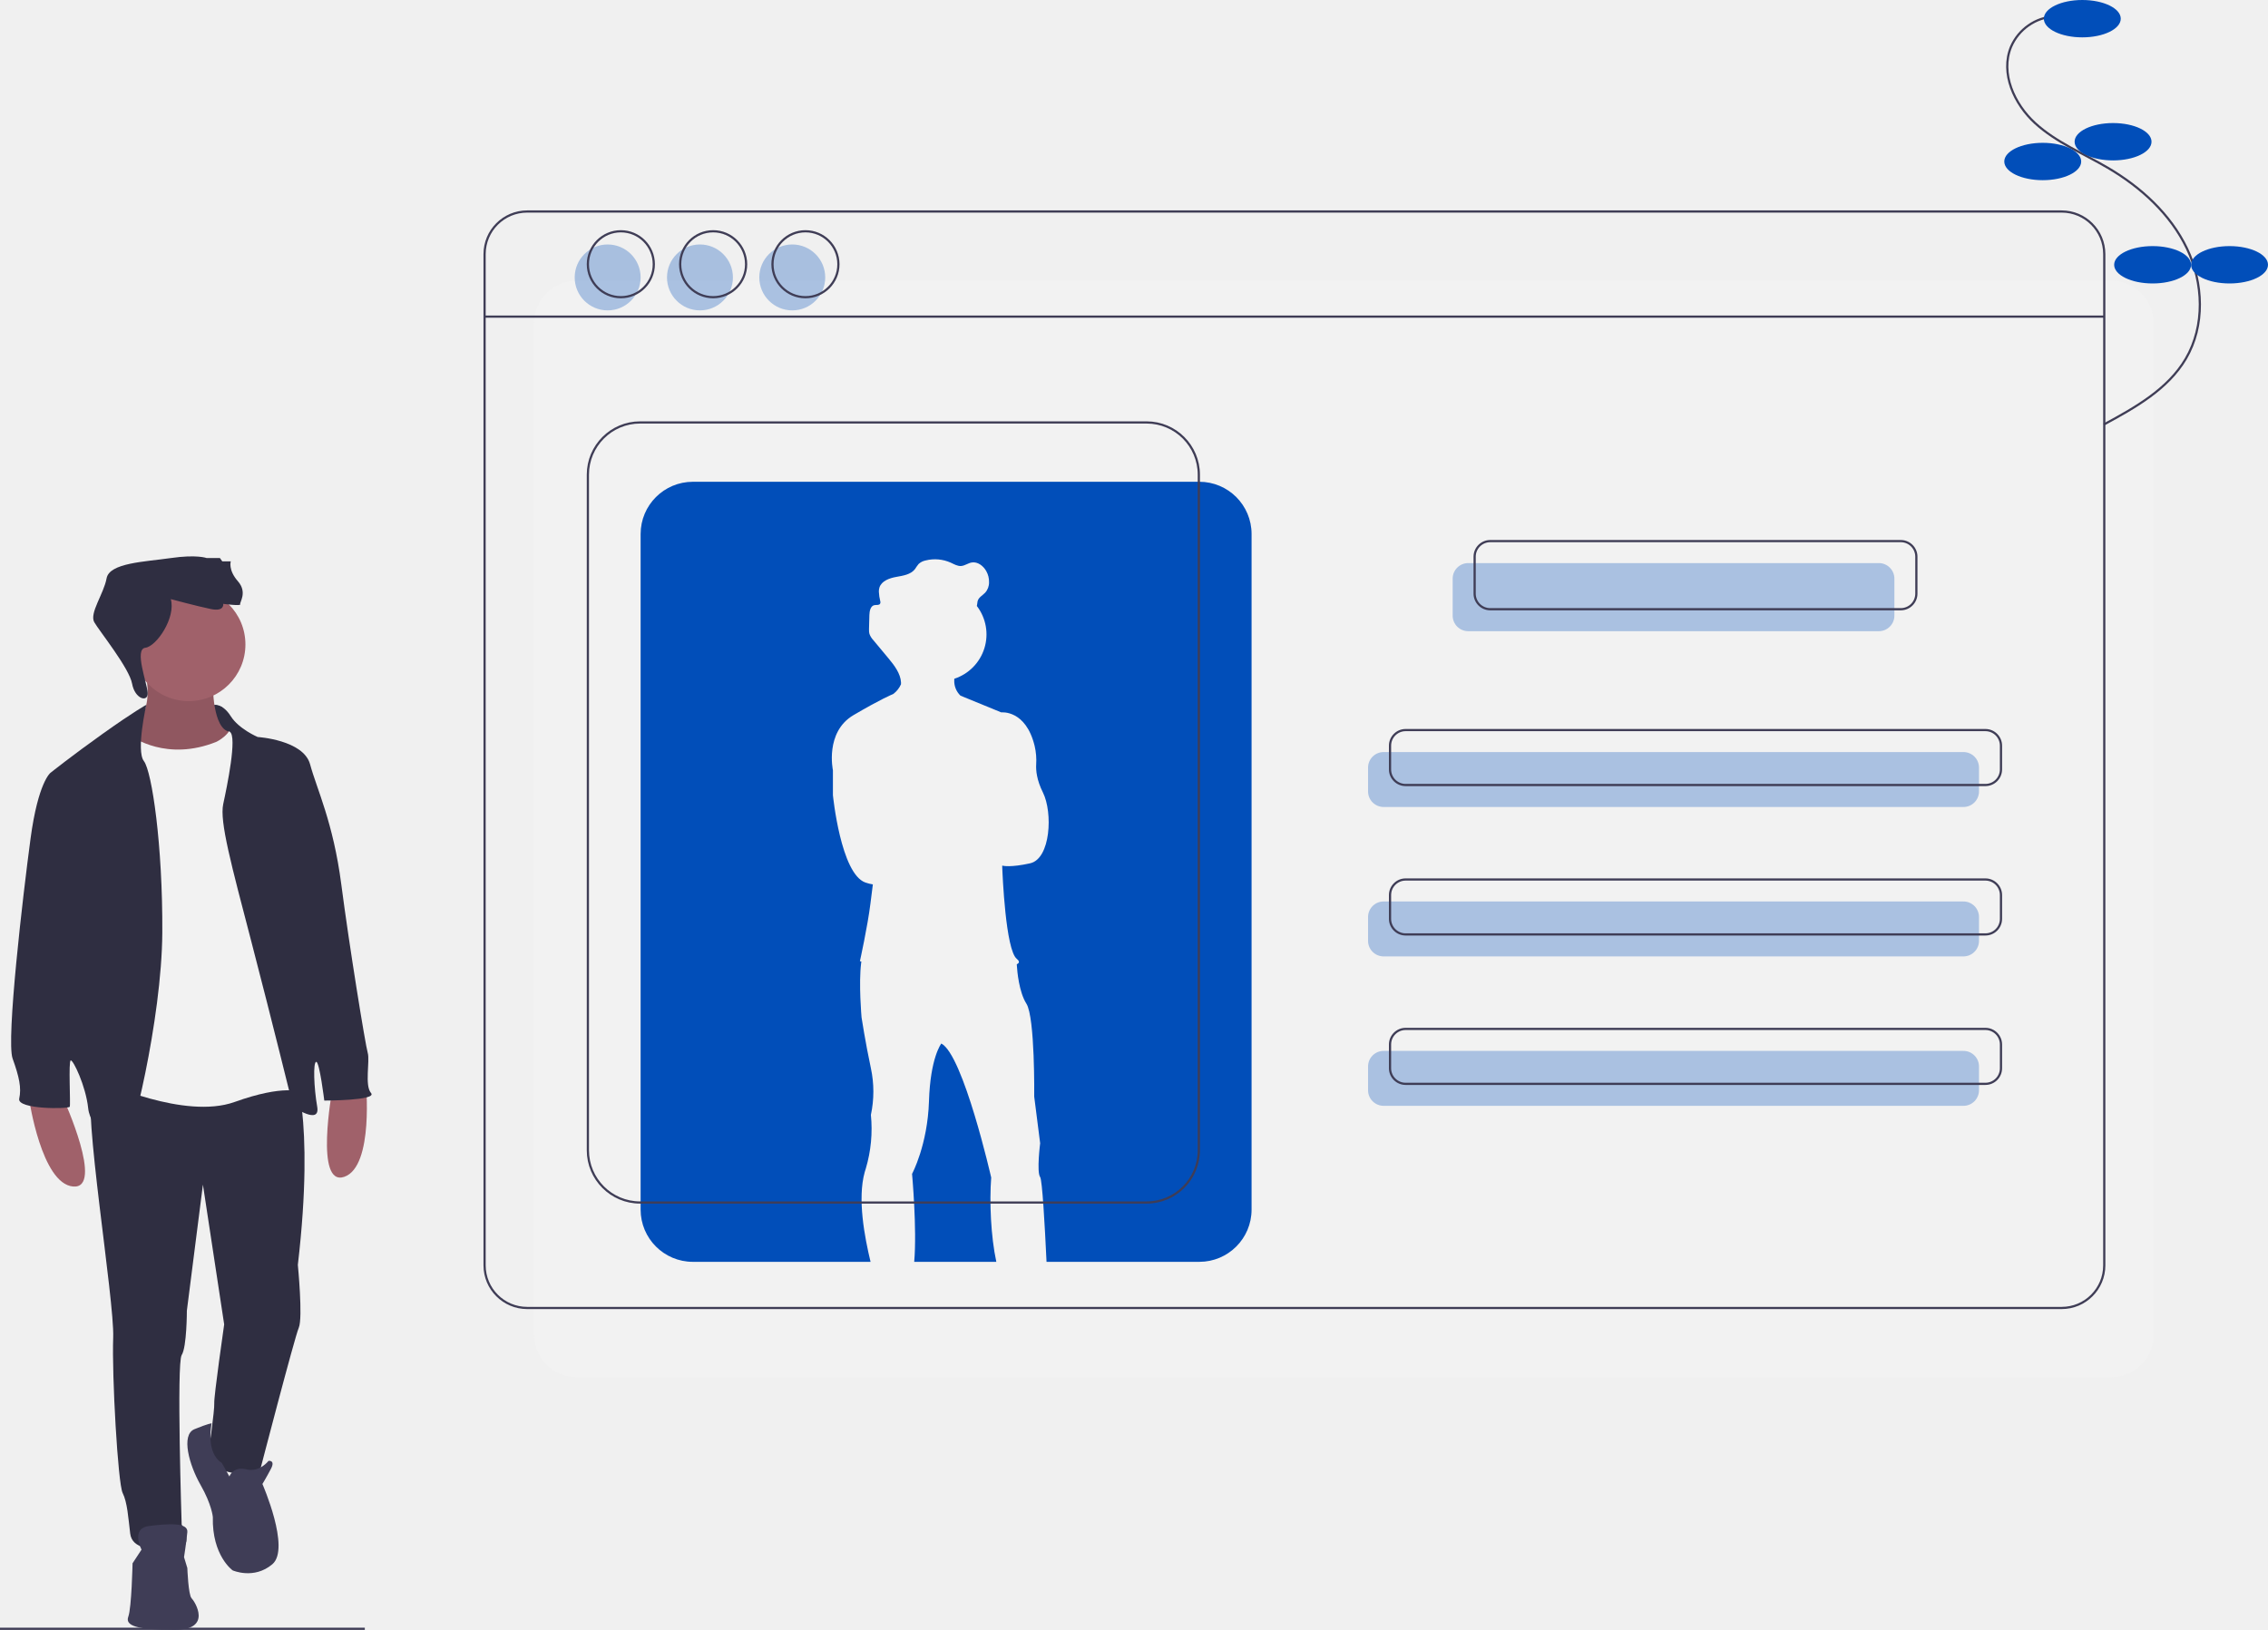
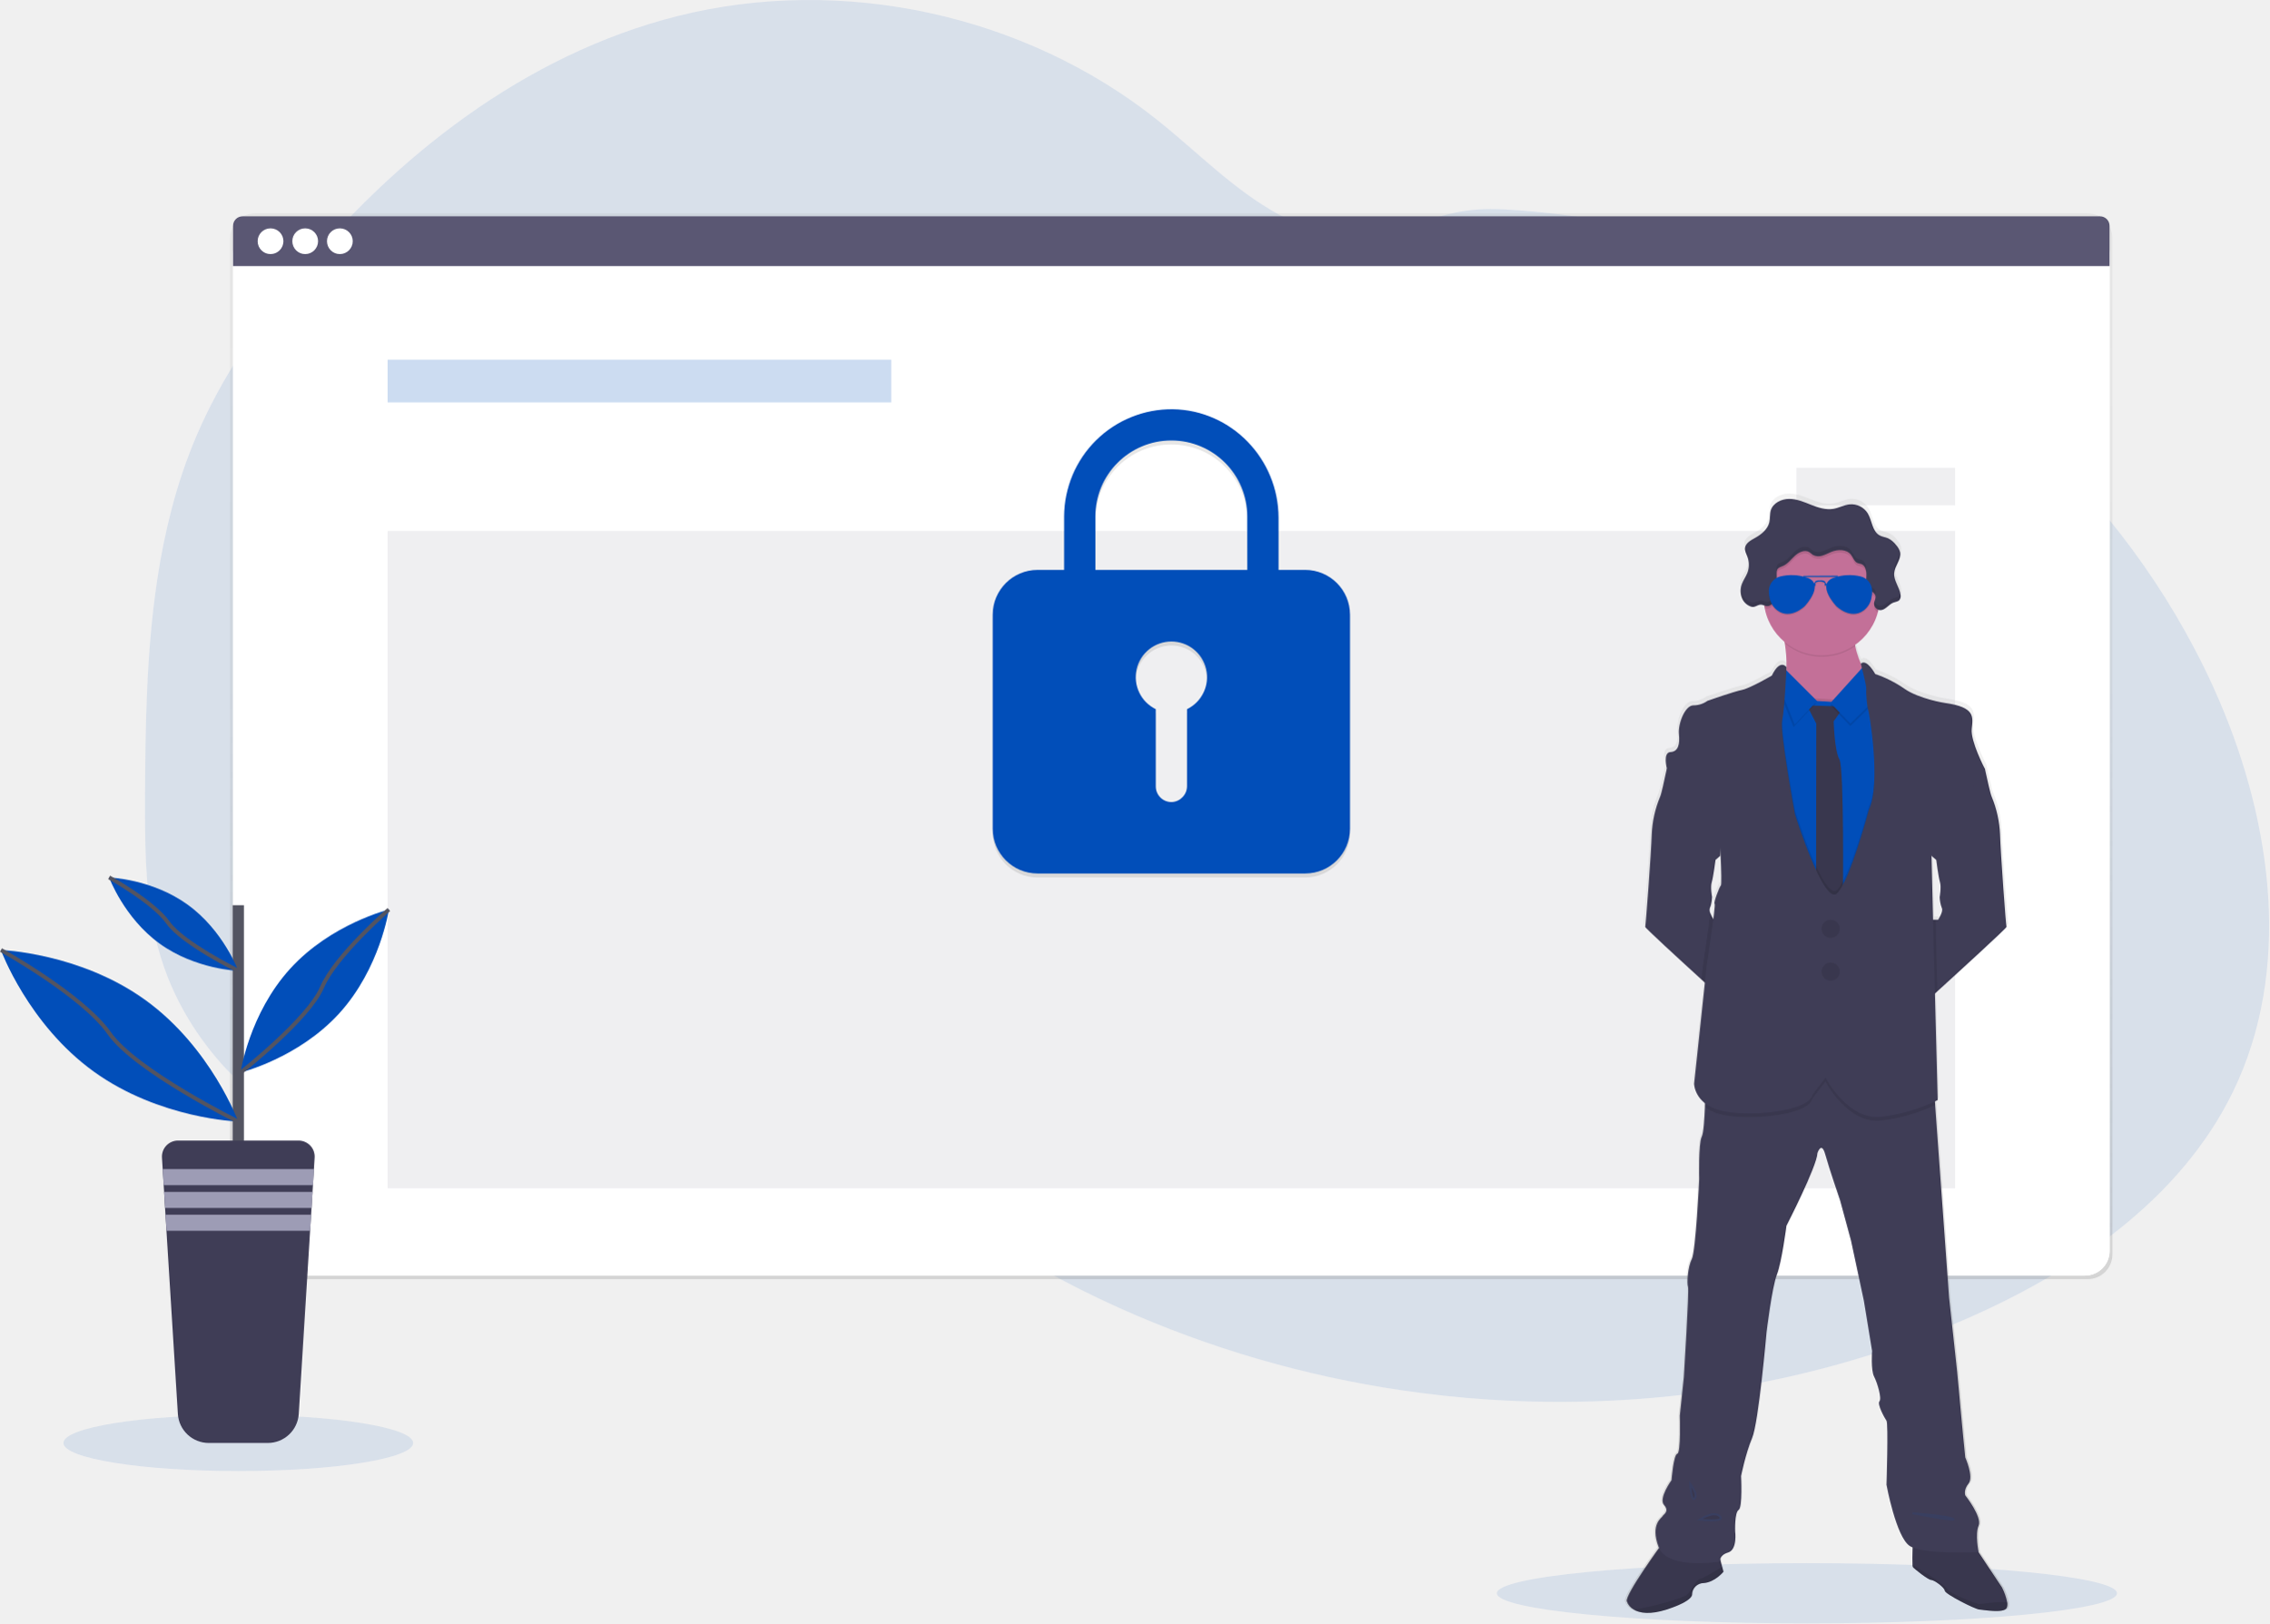
- <svg xmlns="http://www.w3.org/2000/svg" id="fe80fb2b-bcaf-407e-919b-306adc32f78b" data-name="Layer 1" width="1032" height="741.753" viewBox="0 0 1032 741.753">
-   <line y1="741.253" x2="166" y2="741.253" fill="none" stroke="#3f3d56" stroke-miterlimit="10" />
-   <rect x="243" y="127.753" width="737" height="499" rx="19.398" fill="#f2f2f2" />
-   <rect x="220.5" y="96.253" width="737" height="499" rx="19.398" fill="none" stroke="#3f3d56" stroke-miterlimit="10" />
-   <line x1="220.5" y1="144.093" x2="957.5" y2="144.093" fill="none" stroke="#3f3d56" stroke-miterlimit="10" />
-   <rect x="661" y="256.253" width="201" height="31" rx="7.093" fill="#014eb9" opacity="0.3" />
-   <rect x="622.5" y="342.253" width="278" height="25" rx="7.093" fill="#014eb9" opacity="0.3" />
-   <rect x="622.5" y="410.253" width="278" height="25" rx="7.093" fill="#014eb9" opacity="0.3" />
-   <rect x="622.5" y="478.253" width="278" height="25" rx="7.093" fill="#014eb9" opacity="0.3" />
-   <rect x="671" y="246.253" width="201" height="31" rx="7.093" fill="none" stroke="#3f3d56" stroke-miterlimit="10" />
-   <rect x="632.5" y="332.253" width="278" height="25" rx="7.093" fill="none" stroke="#3f3d56" stroke-miterlimit="10" />
-   <rect x="632.5" y="400.253" width="278" height="25" rx="7.093" fill="none" stroke="#3f3d56" stroke-miterlimit="10" />
-   <rect x="632.5" y="468.253" width="278" height="25" rx="7.093" fill="none" stroke="#3f3d56" stroke-miterlimit="10" />
-   <circle cx="276.5" cy="126.253" r="15" fill="#014eb9" opacity="0.3" />
-   <circle cx="318.5" cy="126.253" r="15" fill="#014eb9" opacity="0.3" />
-   <circle cx="360.5" cy="126.253" r="15" fill="#014eb9" opacity="0.3" />
-   <circle cx="282.5" cy="120.253" r="15" fill="none" stroke="#3f3d56" stroke-miterlimit="10" />
-   <circle cx="324.5" cy="120.253" r="15" fill="none" stroke="#3f3d56" stroke-miterlimit="10" />
-   <circle cx="366.5" cy="120.253" r="15" fill="none" stroke="#3f3d56" stroke-miterlimit="10" />
-   <path d="M537.854,653.379c-2.511-11.568-3.177-27.369-2.333-38.36,0,0-12.698-55.786-22.69-60.991l-.003.003c-.153.197-5.002,6.554-5.617,26.224-.625,19.983-7.7,33.097-7.7,33.097s2.29,24.908.98,40.028Z" transform="translate(-84.5 -79.12639)" fill="#014eb9" />
-   <path d="M630.228,298.379H399.772A23.772,23.772,0,0,0,376,322.151V629.607a23.772,23.772,0,0,0,23.772,23.772h80.855c-2.7-11.199-6.057-28.691-2.657-40.852l-.002-.008.002.005c.159-.568.327-1.127.516-1.67a63.497,63.497,0,0,0,2.292-24.354,50.609,50.609,0,0,0,0-21.232c-2.498-11.656-4.246-23.105-4.246-23.105s-1.377-15.402-.175-24.844c.027-.207.058-.404.087-.605-.424-.097-.662-.152-.662-.152s3.539-16.028,4.788-26.227c.295-2.408.683-5.46,1.103-8.715a20.94,20.94,0,0,1-3.393-.86c-11.24-3.955-14.779-39.758-14.779-39.758V429.656s-3.747-17.381,9.367-25.083c12.628-7.416,17.67-9.446,18.026-9.586.096-.069.19-.131.288-.207a11.061,11.061,0,0,0,3.29-4.234q.026-.429.012-.852c-.213-4.067-3.044-7.765-5.73-10.992q-3.437-4.129-6.873-8.257a8.072,8.072,0,0,1-1.77-2.865,6.604,6.604,0,0,1-.187-1.804q-.003-.337.004-.673.056-3.078.167-6.155c.064-1.792.516-4.054,2.271-4.422.913-.192,2.121.142,2.604-.656a1.565,1.565,0,0,0,.117-1.061c-.006.027-.007.054-.015.081-.006-.033-.012-.067-.018-.1a22.437,22.437,0,0,1-.651-4.386,5.842,5.842,0,0,1,.282-1.97c1.017-2.975,4.518-4.196,7.611-4.757,3.094-.561,6.567-1.044,8.508-3.517a26.951,26.951,0,0,1,1.689-2.374,6.63,6.63,0,0,1,3.166-1.597,17.498,17.498,0,0,1,11.506,1.021c1.496.683,3,1.602,4.641,1.498,1.705-.108,3.162-1.308,4.845-1.6,2.719-.472,5.319,1.566,6.659,3.978a9.851,9.851,0,0,1,1.233,5.023,6.912,6.912,0,0,1-1.764,4.741c-1.17,1.241-2.916,2.094-3.402,3.73-.198.666-.152,1.383-.327,2.055-.022.084-.057.162-.086.244.032.042.067.081.099.123a21.231,21.231,0,0,1-10.332,33.019c-.008.211-.016.421-.015.633a9.173,9.173,0,0,0,2.84,7.065l18.547,7.606s11.166-1.353,15.195,15.31a28.826,28.826,0,0,1,.69,8.457c-.146,2.513.195,6.936,3.057,12.66,4.579,9.159,3.539,30.182-5.828,32.264-8.872,1.972-12.324,1.143-12.664,1.05l-.02.368c.146,3.945,1.55,37.969,6.648,42.086,1.41,1.138,1.14,1.908-.016,2.426l.003.003s.009.219.031.612c.153,2.488.94,11.965,4.353,17.357,3.956,6.245,3.541,42.257,3.541,42.257l2.704,21.232s-1.664,13.114,0,15.402c.946,1.298,2.091,21.404,2.905,38.57h69.53A23.772,23.772,0,0,0,654,629.607V322.151A23.772,23.772,0,0,0,630.228,298.379Z" transform="translate(-84.5 -79.12639)" fill="#014eb9" />
-   <rect x="267.5" y="192.253" width="278" height="355" rx="23.772" fill="none" stroke="#3f3d56" stroke-miterlimit="10" />
-   <path d="M185.324,400.757S176,398,174,401s2.727,24.748,2.727,24.748l20.546,1.249-7.17-18.107Z" transform="translate(-84.5 -79.12639)" fill="#2f2e41" />
-   <path d="M113.444,579.347s18.695,41.042,4.298,39.753-19.984-39.753-19.984-39.753Z" transform="translate(-84.5 -79.12639)" fill="#a0616a" />
-   <path d="M235.711,575.071s-8.201,44.348,5.455,39.611,9.764-43.409,9.764-43.409Z" transform="translate(-84.5 -79.12639)" fill="#a0616a" />
-   <path d="M181.347,390.466s-.215,20.629,7.736,21.703-4.513,12.033-4.513,12.033l-14.182,2.793L149.974,425.492l-9.025-11.604s15.901-7.521,9.025-30.943Z" transform="translate(-84.5 -79.12639)" fill="#a0616a" />
-   <path d="M181.347,390.466s-.215,20.629,7.736,21.703-4.513,12.033-4.513,12.033l-14.182,2.793L149.974,425.492l-9.025-11.604s15.901-7.521,9.025-30.943Z" transform="translate(-84.5 -79.12639)" opacity="0.1" />
-   <path d="M217.876,564.95s10.099,21.703,2.149,89.82c0,0,2.364,24.067.43,28.579s-17.835,65.754-17.835,65.754-20.414,4.513-23.207-9.025c0,0,2.793-19.339,2.579-22.348s4.513-35.885,4.513-35.885l-9.67-63.605-7.306,57.373s0,16.546-2.364,20.199,0,77.142,0,77.142,6.661,11.174-3.438,11.389-19.124-.215-19.984-7.306-1.289-14.182-3.438-18.48-4.942-53.505-4.298-70.696-14.182-105.507-9.455-114.747S217.876,564.95,217.876,564.95Z" transform="translate(-84.5 -79.12639)" fill="#2f2e41" />
-   <circle cx="85.888" cy="293.29" r="25.786" fill="#a0616a" />
-   <path d="M144.602,414.318s15.686,11.604,38.464,2.364c0,0,7.521-3.653,6.876-9.24s15.686,44.91,15.686,44.91l16.546,87.886-.86,35.885s-7.306-3.653-30.083,4.513-59.952-9.24-59.952-9.24l1.289-92.184,1.289-53.72,3.438-11.818S139.015,410.45,144.602,414.318Z" transform="translate(-84.5 -79.12639)" fill="#f2f2f2" />
-   <path d="M182.063,399.893s3.796-.617,7.449,5.185,12.248,9.455,12.248,9.455,20.843,1.289,23.852,12.463,10.529,26.43,14.182,54.58,10.959,73.06,12.033,76.713-1.504,14.827,1.504,18.265-21.273,3.438-21.273,3.438-2.149-17.62-3.653-17.62-1.074,11.818.43,20.414-10.959,0-10.959,0-9.67-39.323-18.91-74.779S184.355,452.997,186.074,445.046s6.446-30.728,3.008-32.877S182.063,399.893,182.063,399.893Z" transform="translate(-84.5 -79.12639)" fill="#2f2e41" />
-   <path d="M151.076,399.874s-5.614,3.055-19.796,13.155-23.852,17.835-23.852,17.835-5.587,4.298-9.025,29.868S87.229,552.487,90.237,560.867s4.083,13.323,3.008,18.265,22.563,4.727,22.992,3.653-.645-20.629.43-21.058,6.876,11.604,7.951,21.703,13.538,18.05,16.331,18.05,17.191-58.233,17.405-97.986-4.727-73.275-8.38-78.002S151.076,399.874,151.076,399.874Z" transform="translate(-84.5 -79.12639)" fill="#2f2e41" />
-   <path d="M188.867,751.037s1.719-4.727,7.736-3.223,10.099-3.868,10.099-3.868,3.223-.43,1.074,3.653-3.868,6.876-3.868,6.876,12.893,29.439,4.513,36.53-18.05,2.793-18.05,2.793-9.455-6.661-9.025-24.282c0,0-.43-5.587-5.587-14.612s-9.025-22.777-2.793-25.356,7.835-2.674,7.835-2.674-2.916,13.337,4.616,17.998Z" transform="translate(-84.5 -79.12639)" fill="#3f3d56" />
-   <path d="M148.9,784.344s-5.157-9.67,3.438-10.744,17.835-1.719,17.405,2.793-1.504,11.389-1.504,11.389l1.504,4.942s.43,12.248,1.934,13.752,9.67,14.397-7.736,14.397-22.563-1.934-21.058-6.017,1.934-24.282,1.934-24.282Z" transform="translate(-84.5 -79.12639)" fill="#3f3d56" />
-   <path d="M162.222,351.788s12.033,3.223,18.265,4.513,5.587-2.364,5.587-2.364,8.165,1.074,7.736.215,3.438-5.372-1.074-10.529-3.223-9.025-3.223-9.025h-3.868l-1.074-1.504h-6.017s-4.513-1.719-16.331,0-27.935,2.149-29.224,9.24-7.951,15.901-5.587,19.984,15.901,20.843,17.191,27.935,7.309,8.667,7.093,4.226-6.233-19.912-1.076-20.557S164.586,360.168,162.222,351.788Z" transform="translate(-84.5 -79.12639)" fill="#2f2e41" />
-   <path d="M1019.381,86.584a22.982,22.982,0,0,0-19.81,13.851c-4.954,11.974,1.424,26.039,10.999,34.77s21.874,13.722,33.048,20.282c15.01,8.811,28.497,21.043,36.007,36.744s8.309,35.15-.519,50.15c-8.194,13.922-23.093,22.255-37.302,29.94" transform="translate(-84.5 -79.12639)" fill="none" stroke="#3f3d56" stroke-miterlimit="10" />
-   <ellipse cx="947.5" cy="8.5" rx="17.5" ry="8.5" fill="#014eb9" />
-   <ellipse cx="961.5" cy="64.5" rx="17.5" ry="8.5" fill="#014eb9" />
-   <ellipse cx="929.5" cy="73.5" rx="17.5" ry="8.5" fill="#014eb9" />
-   <ellipse cx="979.5" cy="120.5" rx="17.5" ry="8.5" fill="#014eb9" />
-   <ellipse cx="1014.5" cy="120.5" rx="17.5" ry="8.5" fill="#014eb9" />
+ <svg xmlns="http://www.w3.org/2000/svg" xmlns:xlink="http://www.w3.org/1999/xlink" id="06c42c9d-6d9c-45ee-a61b-17902c1dca73" data-name="Layer 1" width="1145.57" height="819.91" viewBox="0 0 1145.57 819.91">
+   <defs>
+     <linearGradient id="2f697947-2a6f-450c-95af-56e5336b1d5f" x1="591.3" y1="646.08" x2="591.3" y2="107.75" gradientUnits="userSpaceOnUse">
+       <stop offset="0" stop-color="gray" stop-opacity="0.25" />
+       <stop offset="0.54" stop-color="gray" stop-opacity="0.12" />
+       <stop offset="1" stop-color="gray" stop-opacity="0.1" />
+     </linearGradient>
+     <linearGradient id="2563b911-9cd4-457d-b636-acc38b40f33a" x1="944.34" y1="854.67" x2="944.34" y2="289.29" xlink:href="#2f697947-2a6f-450c-95af-56e5336b1d5f" />
+   </defs>
+   <path d="M1154.4,591.26c-26.57,54.81-80.52,91.46-136.43,115.63-75.27,32.55-158.16,45.46-239.91,40q-21.49-1.43-42.85-4.57a540.44,540.44,0,0,1-143.27-41.72q-19.74-8.89-38.68-19.41a494.85,494.85,0,0,1-60.46-39.54q-7.23-5.52-14.26-11.32c-3.25-2.68-6.47-5.42-9.74-8.08-6.9-5.61-14-10.94-21.92-14.93a78.31,78.31,0,0,0-7.34-3.24c-25.08-9.54-54-5.94-80.11,1.5-19.86,5.66-39.22,13.41-59.06,18.94a196,196,0,0,1-26.91,5.72A143.21,143.21,0,0,1,213,624.93l-1.67-.52q-4.2-1.32-8.33-2.89l-1.67-.64q-4-1.54-7.83-3.31l-1.67-.76q-4-1.86-7.83-3.93c-.92-.48-1.83-1-2.73-1.49a163.67,163.67,0,0,1-39.16-30.49c-.33-.33-.64-.67-1-1-1.59-1.72-3.15-3.47-4.66-5.26-.56-.66-1.12-1.32-1.67-2q-2.69-3.28-5.19-6.71c-.25-.33-.49-.67-.73-1A144.59,144.59,0,0,1,112,534.44c-.14-.33-.27-.67-.39-1q-2-5.15-3.65-10.47c-.45-1.48-.88-3-1.26-4.48-.13-.44-.25-.89-.36-1.33-5.52-21.73-6.15-44.32-6.15-66.78q0-3.93,0-7.85c.16-36.33.72-73.28,6.08-109.11,0-.25.07-.5.11-.74a340.76,340.76,0,0,1,7.31-35.82A264.25,264.25,0,0,1,126,260.56c12.33-29,30.26-55.39,50.17-79.85C226.32,119.16,292.09,67.49,369.07,48.15c82.95-20.83,175.14-.87,242.05,52.4,20.4,16.24,38.73,35.47,61.64,47.92,20,10.84,43.41,15.33,64.83,6.8,17.7-7.05,29.22-10.55,49.1-9.48A411.56,411.56,0,0,1,907.05,171c1.56.57,3.12,1.16,4.67,1.75C1012.43,211.28,1099,287.83,1144,386.2q1.79,3.9,3.47,7.86C1174.3,456.73,1184,530.18,1154.4,591.26Z" transform="translate(-26.97 -40.04)" fill="#014eb9" opacity="0.1" />
+   <ellipse cx="120.3" cy="728.81" rx="88.28" ry="14.18" fill="#014eb9" opacity="0.1" />
+   <ellipse cx="912.26" cy="804.71" rx="156.53" ry="15.2" fill="#014eb9" opacity="0.1" />
+   <rect x="116.14" y="107.75" width="950.33" height="538.33" rx="12.49" ry="12.49" fill="url(#2f697947-2a6f-450c-95af-56e5336b1d5f)" />
+   <rect x="117.65" y="115.32" width="947.42" height="528.97" rx="12.49" ry="12.49" fill="#fff" />
+   <rect x="117.65" y="115.32" width="947.42" height="528.97" rx="12.49" ry="12.49" fill="#fff" />
+   <rect x="117.65" y="115.32" width="947.42" height="528.97" rx="12.49" ry="12.49" fill="#fff" opacity="0.04" />
+   <path d="M1087.23,149.29H149.43a4.81,4.81,0,0,0-4.81,4.81v20.33H1092V154.1A4.81,4.81,0,0,0,1087.23,149.29Z" transform="translate(-26.97 -40.04)" fill="#5a5773" />
+   <g id="6c975d28-8d47-4ade-9154-b3b78f637b65" data-name="buttons">
+     <circle cx="136.57" cy="121.82" r="6.5" fill="#fff" />
+     <circle cx="154.07" cy="121.82" r="6.5" fill="#fff" />
+     <circle cx="171.57" cy="121.82" r="6.5" fill="#fff" />
+   </g>
+   <rect x="195.68" y="181.67" width="254.25" height="21.58" fill="#014eb9" opacity="0.2" />
+   <rect x="195.68" y="268.2" width="791.36" height="331.96" fill="#5a5773" opacity="0.1" />
+   <path d="M686,329.89H672.45V303.57c0-29.7-23.68-54.39-53.38-54.84a54.28,54.28,0,0,0-54.85,54.11v27.05H550.7a22.62,22.62,0,0,0-22.55,22.55V460.66a22.62,22.62,0,0,0,22.55,22.55H686a22.61,22.61,0,0,0,22.54-22.55V352.44A22.61,22.61,0,0,0,686,329.89Zm-59.75,70.35V439a8.09,8.09,0,0,1-7.5,8.12,7.91,7.91,0,0,1-8.28-7.9v-39a18,18,0,1,1,15.78,0Zm30.44-70.35H580V302.84a38.33,38.33,0,0,1,76.66,0Z" transform="translate(-26.97 -40.04)" opacity="0.1" />
+   <path d="M686,327.89H672.45V301.57c0-29.7-23.68-54.39-53.38-54.84a54.28,54.28,0,0,0-54.85,54.11v27.05H550.7a22.62,22.62,0,0,0-22.55,22.55V458.66a22.62,22.62,0,0,0,22.55,22.55H686a22.61,22.61,0,0,0,22.54-22.55V350.44A22.61,22.61,0,0,0,686,327.89Zm-59.75,70.35V437a8.09,8.09,0,0,1-7.5,8.12,7.91,7.91,0,0,1-8.28-7.9v-39a18,18,0,1,1,15.78,0Zm30.44-70.35H580V300.84a38.33,38.33,0,0,1,76.66,0Z" transform="translate(-26.97 -40.04)" fill="#014eb9" />
+   <rect x="906.94" y="236.25" width="80.1" height="18.91" fill="#5a5773" opacity="0.1" />
+   <path d="M1041.27,849.33a28.47,28.47,0,0,0-2.68-7.61l-12-17.92h.07s-1.89-9,0-13.42-6.74-15.29-6.74-15.29-1.05-2.73,1.69-6.09-1.69-13.2-1.69-13.2-2.1-20.55-2.31-23.69-1.9-20.54-1.9-20.54l-4-36.89-7.12-97.77-.13-1.83c.88-.43,1.35-.7,1.35-.7l-1.42-54.06,1.23-1.11c10.74-9.72,35.51-32.22,35.26-32.71s-3-37.57-3.32-46.85a55.83,55.83,0,0,0-4.26-19.18c-.62-1.23-2.41-9.34-3.15-12.77-.2-.94-.33-1.53-.33-1.53s-7.26-13.84-6.63-20.13,1.89-11-13.59-13.2c0,0-13-1.94-20.74-7.23A59,59,0,0,0,974,378.17s-4.34-8-7.36-5.29a42,42,0,0,1-2.85-8.91l-.09-.56a29.47,29.47,0,0,0,11.64-16.66c.1-.38.18-.77.27-1.15a3.25,3.25,0,0,0,.93.17c2.63,0,4.25-2.93,6.71-3.86,1-.39,2.23-.45,3-1.24a2.93,2.93,0,0,0,.66-2.21,4.51,4.51,0,0,0,0-.82,2.93,2.93,0,0,0,0-.29l0,.1c-.67-3.64-3.49-6.87-3.18-10.57.3-3.48,3.36-6.54,3.11-9.93a5.4,5.4,0,0,0-.07-.8l0,.12a8.56,8.56,0,0,0-2-3.54,11.36,11.36,0,0,0-4.12-3.46c-1.39-.61-3-.75-4.3-1.48-3.82-2.08-3.81-7.5-6.08-11.2A9.91,9.91,0,0,0,961,292c-2.84.28-5.41,1.79-8.22,2.28-3.84.68-7.75-.57-11.39-2s-7.33-3-11.24-3-8.14,2-9.32,5.69c-.63,2-.32,4.15-.8,6.18-.86,3.58-4,6.14-7.25,7.92-2,1.11-4.38,2.38-5,4.48,0-.06,0-.11,0-.16a3.84,3.84,0,0,0-.1.51,3.75,3.75,0,0,0,0,.67c0,1.44.76,2.81,1.27,4.18a11.53,11.53,0,0,1-.06,8.06c-.74,1.9-2,3.57-2.72,5.46a10.75,10.75,0,0,0-.66,2.74l0-.16a11,11,0,0,0,0,1.28,9,9,0,0,0,1,4.2A7.54,7.54,0,0,0,911,344.1c2,.46,3.25-1.5,5.36-1a8.42,8.42,0,0,1,1.11.35c.07.45.14.9.22,1.34a29.39,29.39,0,0,0,10.14,17.17c0,.24.08.48.11.73h0a67.15,67.15,0,0,1,.83,12.06s-3.15-4.61-7.47,4.29c0,0-11.27,6.5-15.16,7.24s-17.7,5.55-17.7,5.55a12.18,12.18,0,0,1-7.16,2.31c-4.31,0-7.89,9.43-7.37,14.56s-.31,8.91-4.32,9.12-1.82,8.34-1.79,8.48l-.37,1.75c-.78,3.58-2.48,11.26-3.08,12.46a56,56,0,0,0-4.27,19.18c-.31,9.28-3,46.22-3.31,46.85-.21.41,16.76,15.92,28.69,26.76l1.73,1.56-5.49,51.28a13.69,13.69,0,0,0,5.64,10c0,.6,0,1.21-.06,1.84-.24,6-.72,13.26-1.68,15.16-1.68,3.36-1.26,21.38-1.26,21.38s-1.69,36.68-3.79,40.67-2.53,12.36-1.9,14-2.11,45.69-2.11,45.69l-2.1,19.71s.63,18.86-1.27,19.28-2.95,13.42-2.95,13.42-6.73,9.22-3.79,12.57-.43,4.83-.74,5.66-6.42,4-2,15.72a3.45,3.45,0,0,0,.14.34c-4.14,5.75-17.26,24.3-16.46,27.12a7.43,7.43,0,0,0,3.5,4.2c3.09,1.85,8.39,2.71,16.82,0,14-4.51,13-7.76,13-7.76a5.94,5.94,0,0,1,5.9-5.66c5.79-.42,10.11-5.76,10.11-5.76l-.68-2.53-.93-3.5c.11-1,.82-2.75,4-3.72,4.85-1.47,3.58-10.69,3.58-10.69s-.42-9.64,1.68-10.9,1.27-17.19,1.27-17.19,2.32-11.53,5.68-19.29,7.38-53.86,7.38-53.86,2.73-22.64,5.26-29.14,4.85-24.73,4.85-24.73,15.59-30.19,15.79-36.9c0,0,2-6.29,4,.63s7.62,23.48,7.62,23.48l5.47,20.33,6.53,30.39,4.22,25.58s-.64,9.64,1,13,4,11.1,2.74,12.57,2.52,8.39,3.58,9.85,0,32.49,0,32.49,4.84,26.41,11.79,31a8.5,8.5,0,0,0,1.54.8c-.1,2.86-.2,6.69-.07,8.69a3.33,3.33,0,0,0,.22,1.31c.63.84,7.79,6.5,9.27,6.5s6.73,3.67,6.95,5.45,15.39,9.32,17.54,9.54,12.57,2.09,14-.84A4.85,4.85,0,0,0,1041.27,849.33ZM1004,471.61l1.08.93s1.11,8.65,1.9,11.24-.16,7.63-.16,7.63a17.55,17.55,0,0,0,1.11,5.5c.94,1.89-1.9,6-1.9,6h-2.53l-.79-32.38Zm-75.23-96.68v-.19C928.75,374.8,928.74,374.87,928.74,374.93ZM889.92,499.58a3.65,3.65,0,0,1-.16-2.67,8,8,0,0,0,.53-1.48,22.92,22.92,0,0,0,.58-4,.28.28,0,0,0,0-.05c-.09-.48-.9-5.12-.15-7.58s1.89-11.24,1.89-11.24l.72-.61L895,470.5s0-.54.12-1.43c.35,7.6.63,16,.18,16.42-.84.83-3.9,9-3.16,9.32.24.11-.09,3.38-.65,7.78A15.94,15.94,0,0,1,889.92,499.58Z" transform="translate(-26.97 -40.04)" fill="url(#2563b911-9cd4-457d-b636-acc38b40f33a)" />
+   <path d="M970.52,382.92v12.44L945,408.19s-25.34-15.33-19.09-21.43c4-3.86,3.23-14.46,2.15-21.75h0c-.63-4.24-1.36-7.35-1.36-7.35s45.52-13,38.64-3.13c-2.3,3.3-2.48,7.57-1.71,11.8C965.19,374.72,970.52,382.92,970.52,382.92Z" transform="translate(-26.97 -40.04)" fill="#c37098" />
+   <path d="M900.61,504.57l-3.29,40.52s-4.93-4.47-11.31-10.29c-11.83-10.79-28.63-26.22-28.43-26.63.31-.63,3-37.39,3.29-46.63a55.8,55.8,0,0,1,4.22-19.08c.6-1.2,2.29-8.84,3-12.41.24-1.11.39-1.83.39-1.83L874,426s23,25.66,23,26.13-1.57,20.18-1.57,20.18l-1.63,1.42-.71.61s-1.1,8.61-1.88,11.19.06,7.06.15,7.54v0a23.25,23.25,0,0,1-.57,4,8.38,8.38,0,0,1-.53,1.47,3.67,3.67,0,0,0,.16,2.66,16.08,16.08,0,0,0,1.72,3.29Z" transform="translate(-26.97 -40.04)" fill="#3f3d56" />
+   <path d="M1040,508.17c.24.49-24.29,22.88-34.92,32.55l-4.82,4.37L997,504.57h8.45s2.82-4.07,1.88-5.95a17.39,17.39,0,0,1-1.09-5.47s.93-5,.15-7.59-1.88-11.19-1.88-11.19l-1.07-.92-1.27-1.11s-1.57-19.71-1.57-20.18,23-26.13,23-26.13l5.48,2.19s.12.59.32,1.53c.74,3.41,2.51,11.48,3.12,12.71a55.8,55.8,0,0,1,4.22,19.08C1037,470.78,1039.68,507.54,1040,508.17Z" transform="translate(-26.97 -40.04)" fill="#3f3d56" />
+   <path d="M1040.1,852.11c-1.47,2.92-11.79,1-13.92.84s-17.17-7.73-17.38-9.5-5.42-5.42-6.88-5.42-8.55-5.64-9.18-6.47a3.19,3.19,0,0,1-.21-1.3c-.22-3.43.21-12.26.21-12.26l30.25,1.67,14.7,22.11a28.52,28.52,0,0,1,2.66,7.57A5,5,0,0,1,1040.1,852.11Z" transform="translate(-26.97 -40.04)" fill="#3f3d56" />
+   <path d="M1040.1,852.11c-1.47,2.92-11.79,1-13.92.84s-17.17-7.73-17.38-9.5-5.42-5.42-6.88-5.42-8.55-5.64-9.18-6.47a3.19,3.19,0,0,1-.21-1.3c-.22-3.43.21-12.26.21-12.26l30.25,1.67,14.7,22.11a28.52,28.52,0,0,1,2.66,7.57A5,5,0,0,1,1040.1,852.11Z" transform="translate(-26.97 -40.04)" opacity="0.1" />
+   <path d="M1040.1,852.11c-1.47,2.92-11.79,1-13.92.84s-17.17-7.73-17.38-9.5-5.42-5.42-6.88-5.42-8.55-5.64-9.18-6.47a3.19,3.19,0,0,1-.21-1.3l9.8,6.2s6.26,4,7.93,6.37,14.83,7.3,15.92,7.4c.81.08,9.45-1.58,14.17-.88A5,5,0,0,1,1040.1,852.11Z" transform="translate(-26.97 -40.04)" opacity="0.1" />
+   <path d="M897.1,833.86s-4.28,5.32-10,5.73a5.89,5.89,0,0,0-5.84,5.63s1,3.24-12.83,7.73c-8.35,2.69-13.6,1.84-16.66,0a7.44,7.44,0,0,1-3.47-4.18c-.94-3.33,17.52-28.68,17.52-28.68l16.8-1,12,5.42,1.84,6.87Z" transform="translate(-26.97 -40.04)" fill="#3f3d56" />
+   <path d="M897.1,833.86s-4.28,5.32-10,5.73a5.89,5.89,0,0,0-5.84,5.63s1,3.24-12.83,7.73c-8.35,2.69-13.6,1.84-16.66,0a7.44,7.44,0,0,1-3.47-4.18c-.94-3.33,17.52-28.68,17.52-28.68l16.8-1,12,5.42,1.84,6.87Z" transform="translate(-26.97 -40.04)" opacity="0.1" />
+   <path d="M897.1,833.86s-4.28,5.32-10,5.73a5.89,5.89,0,0,0-5.84,5.63s1,3.24-12.83,7.73c-8.35,2.69-13.6,1.84-16.66,0,7.87-.82,25.26-5.79,27-7.51,2.09-2.09,4.7-7.83,6.47-7.93,1.23-.08,7.48-3.84,11.23-6.17Z" transform="translate(-26.97 -40.04)" fill="none" />
+   <path d="M897.1,833.86s-4.28,5.32-10,5.73a5.89,5.89,0,0,0-5.84,5.63s1,3.24-12.83,7.73c-8.35,2.69-13.6,1.84-16.66,0,7.87-.82,25.26-5.79,27-7.51,2.09-2.09,4.7-7.83,6.47-7.93,1.23-.08,7.48-3.84,11.23-6.17Z" transform="translate(-26.97 -40.04)" opacity="0.1" />
+   <path d="M1025.91,810.6c-1.88,4.38,0,13.35,0,13.35s-28,1.46-34.84-3.13-11.68-30.88-11.68-30.88,1-30.87,0-32.33-4.8-8.34-3.55-9.8-1-9.18-2.71-12.52-1-12.93-1-12.93l-4.18-25.46-6.46-30.24L956,646.42s-5.63-16.48-7.54-23.36-3.93-.63-3.93-.63c-.2,6.68-15.64,36.72-15.64,36.72s-2.3,18.15-4.8,24.61-5.22,29-5.22,29-4,45.89-7.3,53.61S906,785.56,906,785.56s.84,15.86-1.25,17.11S903,813.52,903,813.52s1.25,9.17-3.55,10.64-4,4.59-4,4.59-26.7,4.38-31.08-7.31,1.67-14.8,2-15.64,3.66-2.29.74-5.64,3.75-12.51,3.75-12.51,1.05-12.93,2.92-13.35,1.26-19.19,1.26-19.19l2.08-19.61s2.72-43.81,2.09-45.48-.21-10,1.88-14,3.75-40.48,3.75-40.48-.42-17.93,1.25-21.27c1-1.89,1.42-9.16,1.66-15.09.18-4.53.22-8.28.22-8.28l23.36-8.76,30-9.59,25.24,12.1,36.93,7.09.46,6.37,7.05,97.31,4,36.71s1.67,17.31,1.88,20.44,2.29,23.58,2.29,23.58,4.38,9.8,1.67,13.14-1.67,6-1.67,6S1027.79,806.22,1025.91,810.6Z" transform="translate(-26.97 -40.04)" fill="#3f3d56" />
+   <path d="M965.36,354.53c-2.3,3.3-2.48,7.57-1.71,11.8A29.34,29.34,0,0,1,928.08,365h0c-.63-4.24-1.36-7.35-1.36-7.35S972.24,344.67,965.36,354.53Z" transform="translate(-26.97 -40.04)" opacity="0.1" />
+   <path d="M976,341.77a29.3,29.3,0,1,1-29.3-29.3A29.16,29.16,0,0,1,976,341.77Z" transform="translate(-26.97 -40.04)" fill="#c37098" />
+   <polygon points="955.13 350.42 945.53 521.37 893.38 510.42 883.05 441.89 893.28 349.89 900.98 350.88 914.56 352.61 928.01 353.44 942.59 351.82 955.13 350.42" opacity="0.1" />
+   <polygon points="955.13 351.67 945.53 522.62 893.38 511.67 883.05 443.14 893.28 351.15 900.98 352.13 914.56 353.86 928.01 354.69 942.59 353.07 955.13 351.67" fill="#014eb9" />
+   <path d="M939.23,396.3l18.78.63-5.28,7.39s.37,14.93,2.88,19.21,1.77,70.4,1.77,70.4l-5,9.49-8.55-10.64.11-87.3Z" transform="translate(-26.97 -40.04)" fill="#3f3d56" />
+   <path d="M939.23,396.3l18.78.63-5.28,7.39s.37,14.93,2.88,19.21,1.77,70.4,1.77,70.4l-5,9.49-8.55-10.64.11-87.3Z" transform="translate(-26.97 -40.04)" opacity="0.1" />
+   <polygon points="941.67 336.86 924.15 356.26 934.16 366.69 950.75 350.52 941.67 336.86" opacity="0.1" />
+   <polygon points="941.67 335.61 924.15 355.01 934.16 365.44 950.75 349.27 941.67 335.61" fill="#014eb9" />
+   <polygon points="916.75 355.32 899.01 337.59 897.34 346.87 905.48 367.21 916.75 355.32" opacity="0.1" />
+   <polygon points="917.37 354.07 899.64 336.34 897.97 345.62 906.11 365.96 917.37 354.07" fill="#014eb9" />
+   <path d="M1004.05,598.14a86.57,86.57,0,0,1-27,7.81c-17.21,2.19-28.47-19.71-28.47-19.71l-6.57,8.55c-2.09,9.08-33.9,11.37-46.83,7.93a20.69,20.69,0,0,1-7.42-3.51c.18-4.53.22-8.28.22-8.28l23.36-8.76,30-9.59,25.24,12.1,36.93,7.09Z" transform="translate(-26.97 -40.04)" opacity="0.1" />
+   <path d="M982.1,391.72l-9.59,170.94-52.16-10.95L910,483.19l10.22-92,7.7,1a93.48,93.48,0,0,1-1.13,10c-1.25,5.85,6.47,47.36,6.47,47.36s14.67,46.55,21.27,39.84,16-42.14,16-42.14c6.37-13.14.11-50-.36-50.74a14.88,14.88,0,0,1-.6-3.35Z" transform="translate(-26.97 -40.04)" opacity="0.1" />
+   <path d="M1004.63,524l.44,16.75-4.82,4.37L997,504.57h7.2Z" transform="translate(-26.97 -40.04)" opacity="0.1" />
+   <path d="M891.37,493.1v0a23.25,23.25,0,0,1-.57,4c0-.37,0-.58-.08-.61C890.42,496.41,890.78,494.88,891.37,493.1Z" transform="translate(-26.97 -40.04)" opacity="0.1" />
+   <path d="M900.61,504.57l-3.29,40.52s-4.93-4.47-11.31-10.29l.76-7.18s2.69-17.64,3.67-26.34a16.08,16.08,0,0,0,1.72,3.29Z" transform="translate(-26.97 -40.04)" opacity="0.1" />
+   <path d="M928.9,377s-3.12-4.59-7.4,4.27c0,0-11.16,6.47-15,7.2S889,394,889,394a12.08,12.08,0,0,1-7.09,2.29c-4.28,0-7.83,9.39-7.31,14.5s-.31,8.87-4.27,9.08-1.78,8.44-1.78,8.44l26.39,30.25s1.67,27.85.84,28.69-3.86,9-3.13,9.28-4,31.08-4,31.08l-6.36,59.77s0,10,12.94,13.45S940,602,942.05,592.92l6.57-8.56s11.26,21.91,28.47,19.72,28.17-8.45,28.17-8.45L1003.38,524l-1.25-51.63L1029,428.22s-7.2-13.77-6.57-20,1.87-10.95-13.46-13.14c0,0-12.93-1.93-20.55-7.2a58.74,58.74,0,0,0-14.7-7.4s-4.3-8-7.29-5.26c0,0,3,11.31,2.75,13s.47,9.33.94,10.12,6.73,37.6.36,50.74c0,0-9.35,35.43-16,42.14s-21.27-39.84-21.27-39.84-7.72-41.52-6.47-47.36S928.9,377,928.9,377Z" transform="translate(-26.97 -40.04)" fill="#3f3d56" />
+   <circle cx="924.25" cy="469.12" r="4.59" fill="#3f3d56" />
+   <circle cx="924.25" cy="490.76" r="4.59" fill="#3f3d56" />
+   <circle cx="924.25" cy="469.12" r="4.59" opacity="0.1" />
+   <circle cx="924.25" cy="490.76" r="4.59" opacity="0.1" />
+   <path d="M992.47,804.34s18.84,1.46,20.71,2.92S992.47,804.34,992.47,804.34Z" transform="translate(-26.97 -40.04)" stroke="#014eb9" stroke-miterlimit="10" opacity="0.1" />
+   <path d="M880.3,789.53s4,5,2.3,7.3S880.3,789.53,880.3,789.53Z" transform="translate(-26.97 -40.04)" stroke="#014eb9" stroke-miterlimit="10" opacity="0.1" />
+   <path d="M885.1,807.56s7.3-4.8,10.22-1.61S885.1,807.56,885.1,807.56Z" transform="translate(-26.97 -40.04)" stroke="#014eb9" stroke-miterlimit="10" opacity="0.1" />
+   <path d="M976,341.77a29.16,29.16,0,0,1-.94,7.41,3.33,3.33,0,0,1-1.94-3.26c.13-1.19.92-2.28.75-3.46-.25-1.82-2.45-2.56-3.61-4-1.43-1.74-1.12-4.27-1-6.52s-.45-5-2.56-5.77c-.63-.23-1.32-.25-1.93-.51-1.66-.7-2.17-2.76-3.28-4.18-2.22-2.86-6.63-2.8-10-1.44a47.53,47.53,0,0,1-4.5,1.88,5.88,5.88,0,0,1-4.71-.35c-.66-.42-1.19-1-1.87-1.42-2.26-1.36-5.22,0-7.18,1.75s-3.53,4.1-6,5.17c-1.11.5-2.48.8-3,1.88a3.94,3.94,0,0,0-.32,1.87c0,3.89.46,7.84-.35,11.65-.52,2.45-2.24,5.23-4.73,4.93a4.67,4.67,0,0,1-.91-.23,29.3,29.3,0,1,1,58.1-5.42Z" transform="translate(-26.97 -40.04)" opacity="0.1" />
+   <path d="M916.61,345.51c.75.17,1.46.56,2.23.66,2.49.3,4.21-2.48,4.73-4.93.81-3.81.39-7.76.36-11.65a3.81,3.81,0,0,1,.31-1.87c.57-1.08,1.94-1.38,3-1.88,2.42-1.08,4-3.38,6-5.17s4.91-3.11,7.17-1.75c.67.4,1.21,1,1.87,1.42a6,6,0,0,0,4.72.35c1.55-.46,3-1.27,4.49-1.88,3.34-1.36,7.76-1.41,10,1.43,1.11,1.43,1.62,3.48,3.28,4.18.61.26,1.3.29,1.93.52,2.11.79,2.65,3.52,2.56,5.77s-.39,4.78,1,6.52c1.16,1.42,3.36,2.16,3.61,4,.16,1.18-.62,2.28-.75,3.46a3.32,3.32,0,0,0,3.13,3.54c2.6,0,4.21-2.91,6.64-3.84,1-.39,2.21-.45,3-1.24a3.31,3.31,0,0,0,.62-2.71c-.49-3.83-3.56-7.16-3.23-11,.31-3.68,3.72-6.89,3-10.51a8.52,8.52,0,0,0-2-3.57,11.56,11.56,0,0,0-4.08-3.45c-1.39-.6-3-.74-4.27-1.47-3.78-2.07-3.77-7.47-6-11.15a9.79,9.79,0,0,0-9.12-4.54c-2.81.28-5.36,1.77-8.14,2.27-3.81.68-7.67-.57-11.28-2s-7.26-3-11.13-3-8.06,2-9.24,5.66c-.62,2-.31,4.14-.79,6.15-.84,3.57-4,6.11-7.18,7.88-2.19,1.22-4.82,2.62-5.08,5.11-.17,1.58.7,3,1.25,4.53a11.53,11.53,0,0,1-.06,8c-.73,1.89-1.95,3.55-2.69,5.43a9.75,9.75,0,0,0,.26,8,7.46,7.46,0,0,0,4.57,3.75C913.27,347,914.51,345.05,916.61,345.51Z" transform="translate(-26.97 -40.04)" fill="#3f3d56" />
+   <g opacity="0.1">
+     <path d="M923.57,339.06c-.52,2.45-2.25,5.23-4.74,4.93-.77-.1-1.47-.49-2.23-.66-2.09-.46-3.33,1.5-5.3,1a7.48,7.48,0,0,1-4.58-3.75,8.66,8.66,0,0,1-.93-3.27,9.13,9.13,0,0,0,.93,5.15,7.48,7.48,0,0,0,4.58,3.75c2,.46,3.21-1.5,5.3-1a22.61,22.61,0,0,0,2.23.65c2.49.31,4.22-2.47,4.74-4.92a28.89,28.89,0,0,0,.48-6.57A24.63,24.63,0,0,1,923.57,339.06Z" transform="translate(-26.97 -40.04)" />
+     <path d="M909.87,324a11.51,11.51,0,0,0-.66-4.83,25.53,25.53,0,0,1-1.15-3.16,4.59,4.59,0,0,0-.1.51c-.17,1.57.71,3,1.25,4.53A11.47,11.47,0,0,1,909.87,324Z" transform="translate(-26.97 -40.04)" />
+     <path d="M986.27,318.73c-.47,2.84-2.77,5.51-3,8.5a7.15,7.15,0,0,0,0,1.54C983.77,325.28,986.86,322.19,986.27,318.73Z" transform="translate(-26.97 -40.04)" />
+     <path d="M986.44,339.83a2.35,2.35,0,0,1-.57,1.12c-.74.79-2,.85-3,1.24-2.43.93-4,3.87-6.64,3.84a3.35,3.35,0,0,1-3-2.32,5.18,5.18,0,0,0-.14.66,3.32,3.32,0,0,0,3.13,3.53c2.61,0,4.21-2.91,6.64-3.83,1-.39,2.22-.45,3-1.24a3.31,3.31,0,0,0,.62-2.71C986.47,340,986.45,339.92,986.44,339.83Z" transform="translate(-26.97 -40.04)" />
+     <path d="M973.9,339c-.25-1.82-2.45-2.56-3.61-4a5.48,5.48,0,0,1-1.1-3.28c-.08,1.86-.05,3.76,1.1,5.16s2.9,2,3.46,3.44A3.21,3.21,0,0,0,973.9,339Z" transform="translate(-26.97 -40.04)" />
+     <path d="M969.25,328.53c.08-2.25-.46-5-2.57-5.77-.62-.23-1.31-.26-1.92-.51-1.66-.7-2.18-2.76-3.28-4.18-2.23-2.85-6.64-2.8-10-1.44-1.5.61-2.93,1.42-4.49,1.88a5.88,5.88,0,0,1-4.71-.35c-.66-.42-1.2-1-1.87-1.42-2.27-1.36-5.23,0-7.18,1.75s-3.53,4.09-6,5.17c-1.12.5-2.48.8-3.06,1.88a3.93,3.93,0,0,0-.31,1.87c0,.39,0,.78,0,1.17a2.84,2.84,0,0,1,.29-1.16c.58-1.08,1.94-1.38,3.06-1.88,2.42-1.08,4-3.38,6-5.17s4.91-3.11,7.18-1.75c.67.4,1.21,1,1.87,1.41a5.84,5.84,0,0,0,4.71.35,46.21,46.21,0,0,0,4.49-1.87c3.35-1.36,7.76-1.42,10,1.43,1.1,1.42,1.62,3.48,3.28,4.18.61.26,1.3.29,1.92.52,1.71.64,2.39,2.56,2.54,4.46Z" transform="translate(-26.97 -40.04)" />
+   </g>
+   <g opacity="0.1">
+     <path d="M920,339a7.67,7.67,0,0,1,5.78-7.17,24,24,0,0,1,13.48.61c9.49,3.14-1.2,14.44-1.2,14.44s-7.11,7-13.74,2.11a10.39,10.39,0,0,1-3.87-6A15.3,15.3,0,0,1,920,339Z" transform="translate(-26.97 -40.04)" />
+     <path d="M972.17,339a7.67,7.67,0,0,0-5.79-7.17,24,24,0,0,0-13.47.61c-9.49,3.14,1.2,14.44,1.2,14.44s7.1,7,13.74,2.11a10.39,10.39,0,0,0,3.87-6A15.3,15.3,0,0,0,972.17,339Z" transform="translate(-26.97 -40.04)" />
+     <polygon points="910.5 291.48 910.5 291.95 927.83 291.95 927.83 291.39 910.5 291.48" />
+     <path d="M943,336.53h.55v-1.59s1.76-1.37,4.68,0v1.42h1v-.93h-.49s.2-1.93-3.06-1.62c0,0-2.62-.25-2.56,1.41h-.6Z" transform="translate(-26.97 -40.04)" />
+   </g>
+   <path d="M920,338.35a7.67,7.67,0,0,1,5.78-7.17,24.13,24.13,0,0,1,13.48.61c9.49,3.15-1.2,14.44-1.2,14.44s-7.11,7-13.74,2.11a10.33,10.33,0,0,1-3.87-6A15.21,15.21,0,0,1,920,338.35Z" transform="translate(-26.97 -40.04)" fill="#014eb9" />
+   <path d="M972.17,338.35a7.67,7.67,0,0,0-5.79-7.17,24.09,24.09,0,0,0-13.47.61c-9.49,3.15,1.2,14.44,1.2,14.44s7.1,7,13.74,2.11a10.33,10.33,0,0,0,3.87-6A15.21,15.21,0,0,0,972.17,338.35Z" transform="translate(-26.97 -40.04)" fill="#014eb9" />
+   <polygon points="910.5 290.85 910.5 291.33 927.83 291.33 927.83 290.76 910.5 290.85" fill="#014eb9" />
+   <path d="M943,335.9h.55v-1.59s1.76-1.36,4.68,0v1.43h1v-.94h-.49s.2-1.92-3.06-1.62c0,0-2.62-.24-2.56,1.41h-.6Z" transform="translate(-26.97 -40.04)" fill="#014eb9" />
+   <rect x="117.46" y="457.19" width="5.68" height="127.9" fill="#535461" />
+   <path d="M185.81,624.74l-.36,5.76-.5,8.13-.21,3.39-.5,8.14-.22,3.39-.5,8.13-5.73,92.47a15.66,15.66,0,0,1-15.63,14.7H132.38a15.65,15.65,0,0,1-15.62-14.7L111,661.68l-.5-8.13-.21-3.39L109.8,642l-.21-3.39-.5-8.13-.36-5.76a8.11,8.11,0,0,1,8.1-8.61h60.89A8.1,8.1,0,0,1,185.81,624.74Z" transform="translate(-26.97 -40.04)" fill="#3f3d56" />
+   <polygon points="158.48 590.46 157.98 598.59 82.61 598.59 82.11 590.46 158.48 590.46" fill="#9d9cb5" />
+   <polygon points="157.77 601.98 157.27 610.12 83.33 610.12 82.82 601.98 157.77 601.98" fill="#9d9cb5" />
+   <polygon points="157.05 613.51 156.55 621.64 84.05 621.64 83.54 613.51 157.05 613.51" fill="#9d9cb5" />
+   <path d="M100.41,545.17c33.08,23.93,46.86,61.37,46.86,61.37s-39.87-1.37-73-25.3-46.86-61.37-46.86-61.37S67.32,521.24,100.41,545.17Z" transform="translate(-26.97 -40.04)" fill="#014eb9" />
+   <path d="M27.46,519.87s41.38,23,54.65,42,65.16,44.68,65.16,44.68" transform="translate(-26.97 -40.04)" fill="none" stroke="#535461" stroke-miterlimit="10" stroke-width="2" />
+   <path d="M121.76,497c18,13,25.51,33.4,25.51,33.4s-21.7-.74-39.71-13.77-25.5-33.4-25.5-33.4S103.76,483.92,121.76,497Z" transform="translate(-26.97 -40.04)" fill="#014eb9" />
+   <path d="M82.06,483.18s22.52,12.5,29.74,22.85,35.47,24.32,35.47,24.32" transform="translate(-26.97 -40.04)" fill="none" stroke="#535461" stroke-miterlimit="10" stroke-width="2" />
+   <path d="M173.44,529.32c-20.69,22.73-25.06,52.43-25.06,52.43s29.16-7.15,49.84-29.88,25.06-52.44,25.06-52.44S194.12,506.58,173.44,529.32Z" transform="translate(-26.97 -40.04)" fill="#014eb9" />
+   <path d="M223.28,499.43s-26.94,23.3-33.79,39.36-41.11,43-41.11,43" transform="translate(-26.97 -40.04)" fill="none" stroke="#535461" stroke-miterlimit="10" stroke-width="2" />
</svg>
